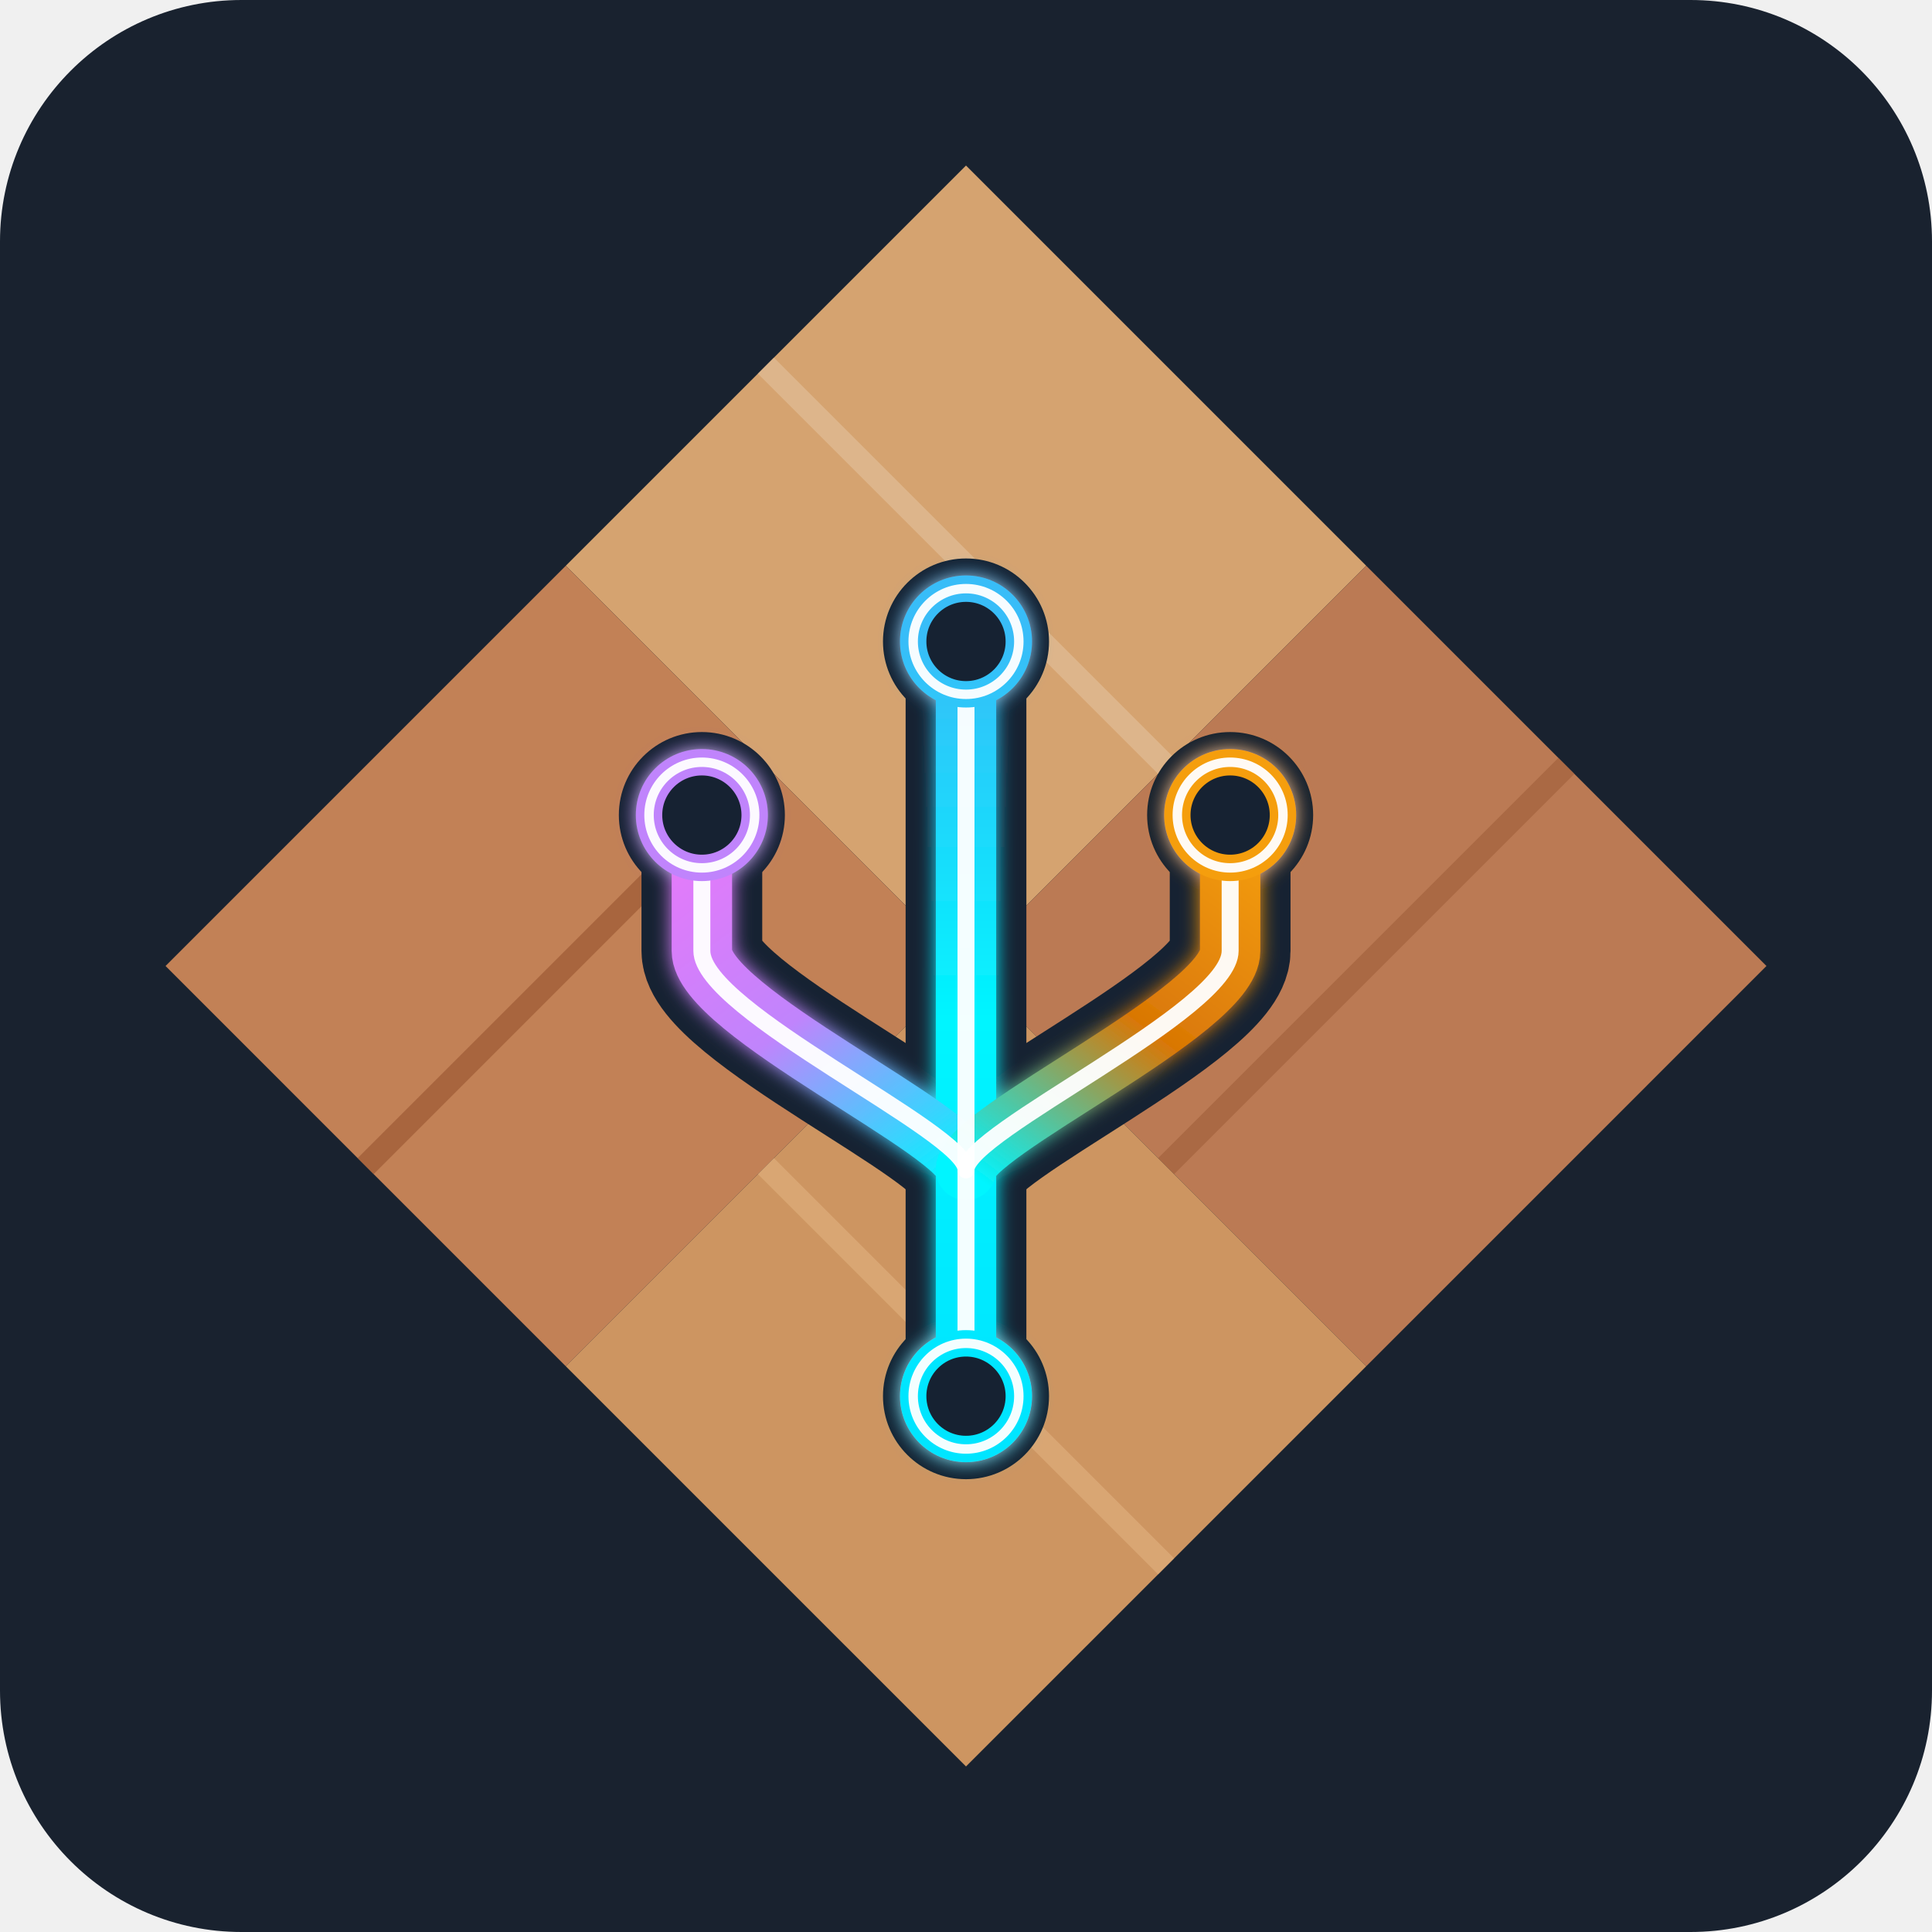
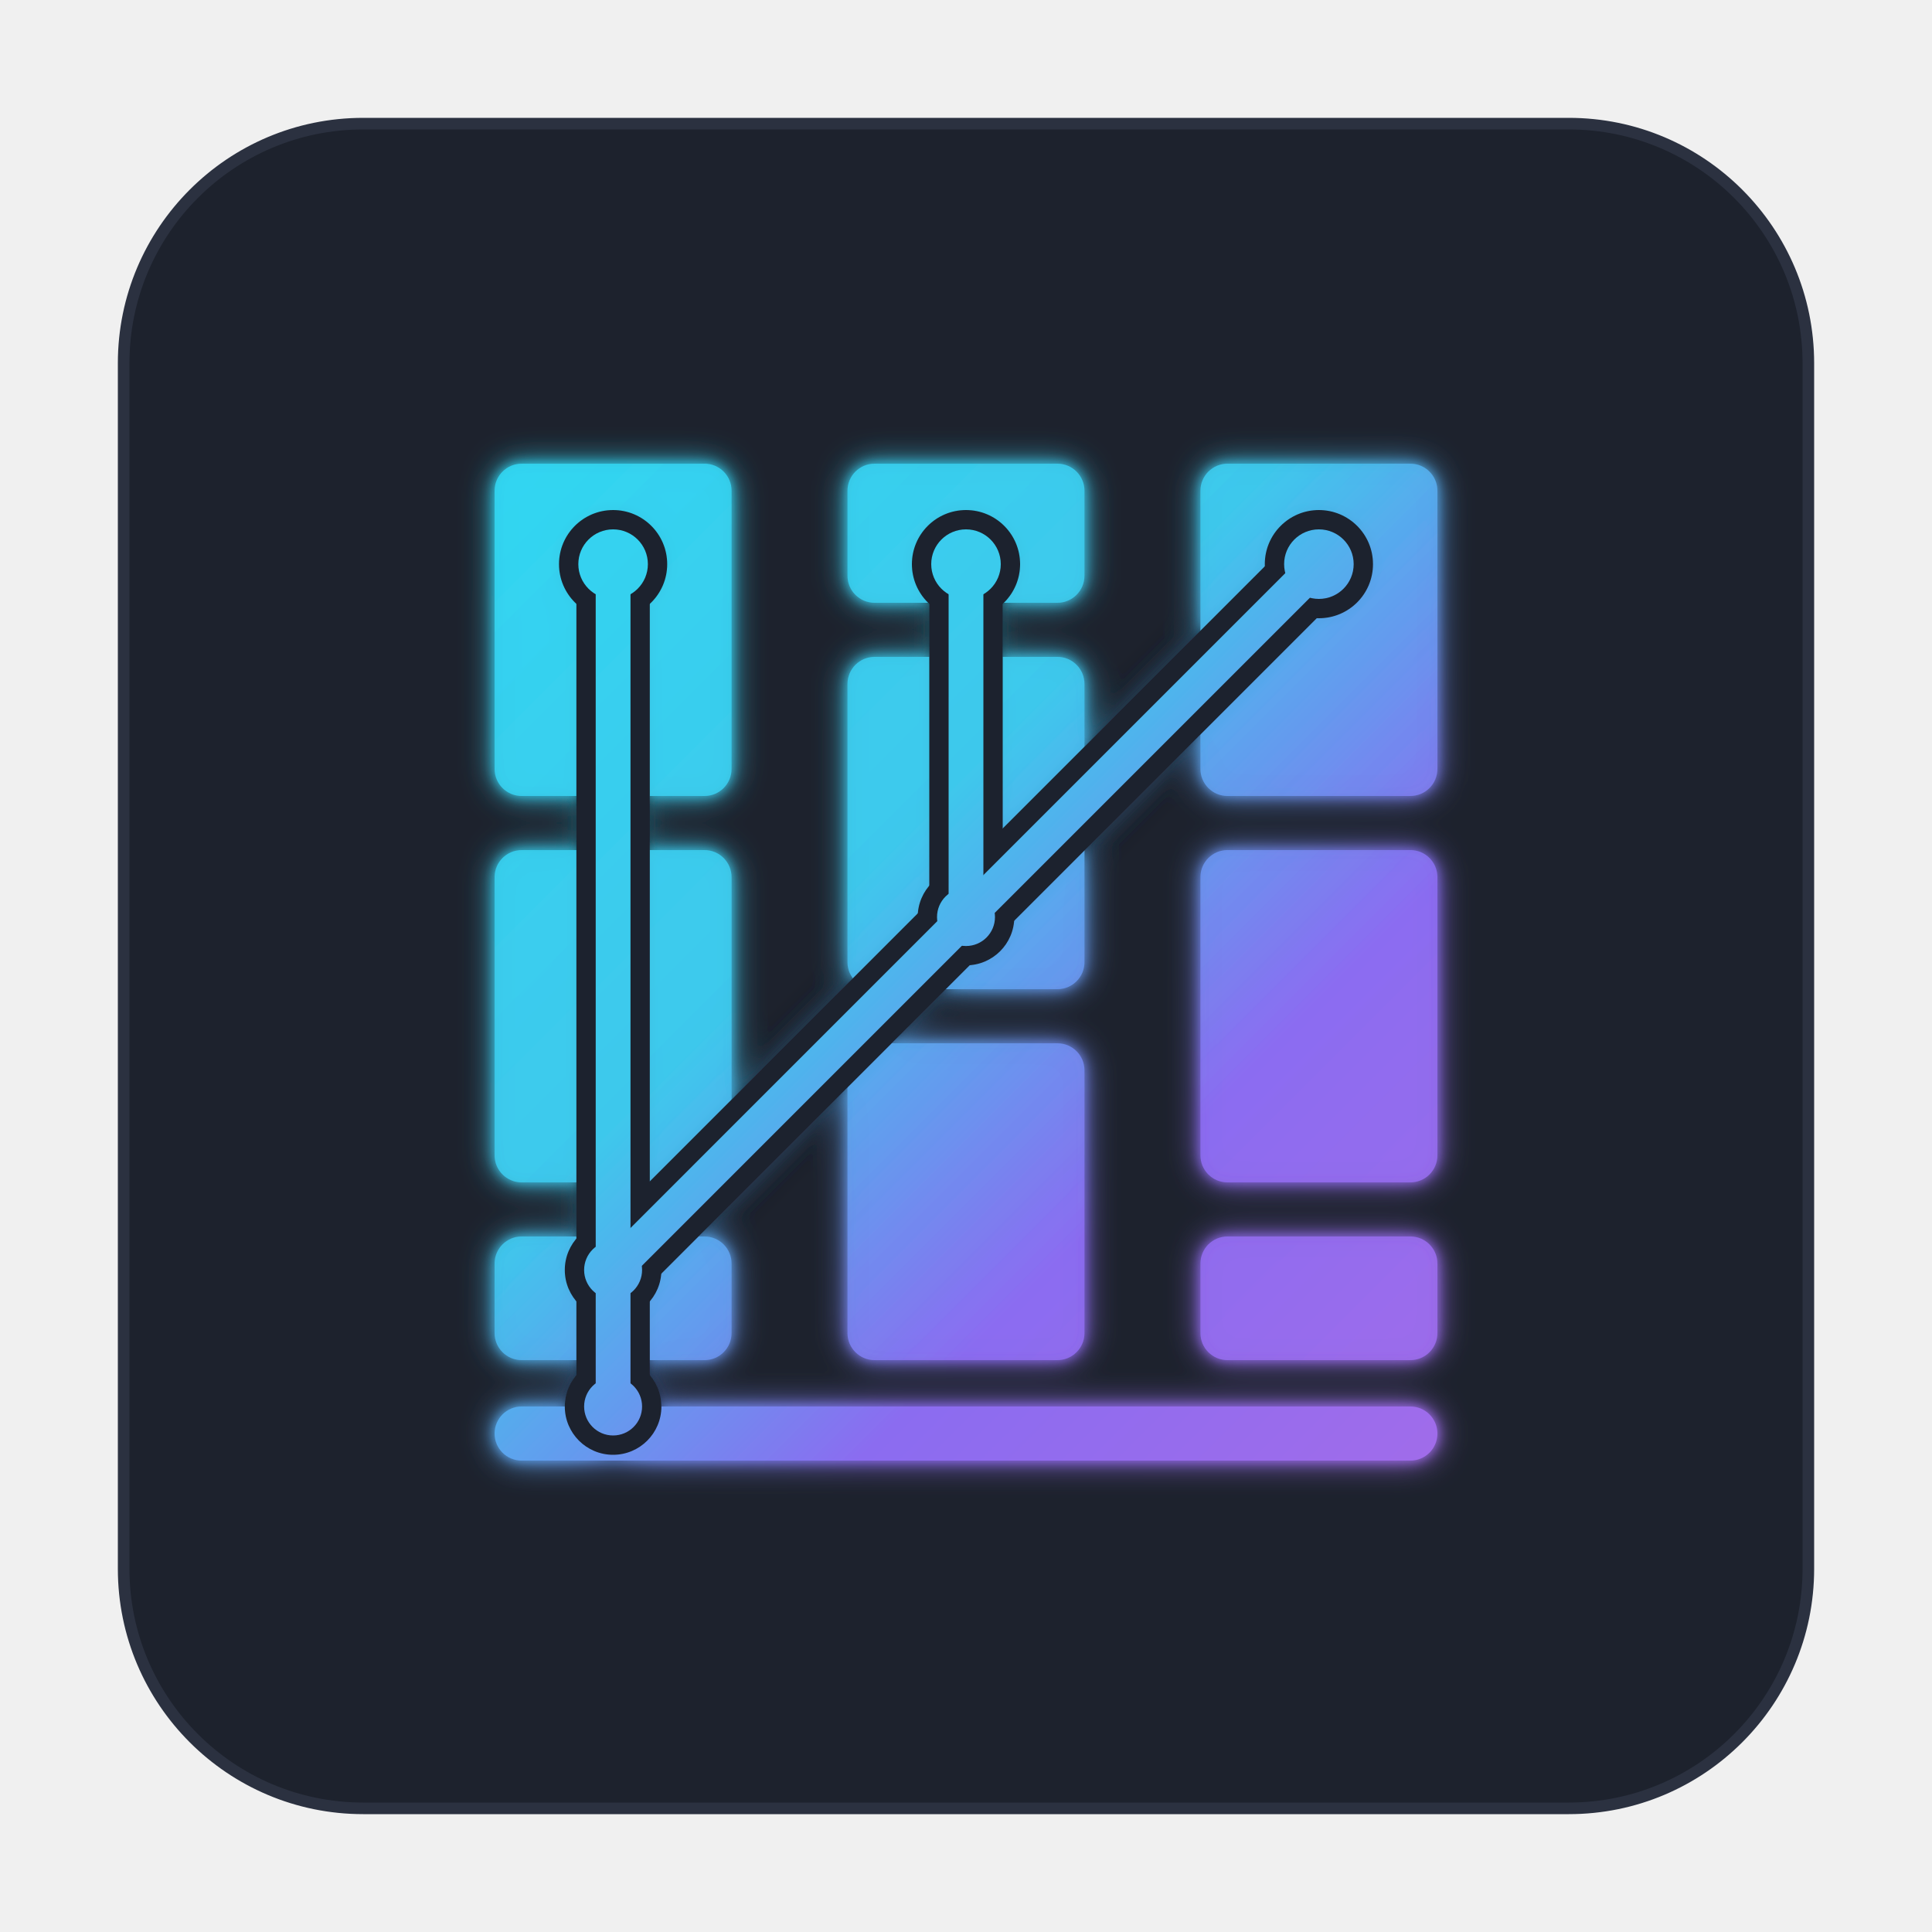
- <svg xmlns="http://www.w3.org/2000/svg" viewBox="0 0 512 512" aria-label="Parquet.SourceGenerator" role="img" version="1.1">
+ <svg xmlns="http://www.w3.org/2000/svg" aria-label="Parquet.SourceGenerator" role="img" version="1.1" viewBox="0 0 500 500">
  <defs>
-     <linearGradient id="fav-cyan" x1="0" y1="170" x2="0" y2="370" gradientUnits="userSpaceOnUse">
-       <stop offset="0%" stop-color="#38BDF8" />
-       <stop offset="50%" stop-color="#00F5FF" />
-       <stop offset="100%" stop-color="#00E5FF" />
+     <linearGradient id="wood-face-0" x1="0%" x2="100%" y1="0%" y2="100%">
+       <stop offset="0%" stop-color="#f2ddc0" />
+       <stop offset="100%" stop-color="#e3c39a" />
    </linearGradient>
-     <linearGradient id="fav-violet" x1="186" y1="216" x2="256" y2="310" gradientUnits="userSpaceOnUse">
-       <stop offset="0%" stop-color="#E879F9" />
-       <stop offset="50%" stop-color="#C084FC" />
-       <stop offset="100%" stop-color="#00F5FF" />
+     <linearGradient id="wood-face-1" x1="0%" x2="100%" y1="0%" y2="100%">
+       <stop offset="0%" stop-color="#dfb98c" />
+       <stop offset="100%" stop-color="#c99f6c" />
    </linearGradient>
-     <linearGradient id="fav-amber" x1="326" y1="216" x2="256" y2="310" gradientUnits="userSpaceOnUse">
-       <stop offset="0%" stop-color="#F59E0B" />
-       <stop offset="50%" stop-color="#D97706" />
-       <stop offset="100%" stop-color="#00F5FF" />
+     <linearGradient id="wood-face-2" x1="0%" x2="100%" y1="0%" y2="100%">
+       <stop offset="0%" stop-color="#c49a68" />
+       <stop offset="100%" stop-color="#a87f4c" />
    </linearGradient>
-     <filter id="fav-glow" x="-20%" y="-20%" width="140%" height="140%">
-       <feGaussianBlur in="SourceGraphic" stdDeviation="2.5" result="blur" />
+     <linearGradient gradientUnits="userSpaceOnUse" id="circuit-global-grad" x1="0" x2="500" y1="0" y2="500">
+       <stop offset="0%" stop-color="#00f2fe" />
+       <stop offset="45%" stop-color="#00c4e8" />
+       <stop offset="56%" stop-color="#6d28d9" />
+       <stop offset="78%" stop-color="#7209b7" />
+       <stop offset="100%" stop-color="#b5179e" />
+     </linearGradient>
+     <linearGradient gradientUnits="userSpaceOnUse" id="mark-grad" x1="0" x2="500" y1="0" y2="500">
+       <stop offset="0%" stop-color="#22e6f7" />
+       <stop offset="45%" stop-color="#3ec8ec" />
+       <stop offset="60%" stop-color="#8b6cf0" />
+       <stop offset="100%" stop-color="#c46ce0" />
+     </linearGradient>
+     <filter height="160%" id="glow-circuit" width="160%" x="-30%" y="-30%">
+       <feGaussianBlur in="SourceGraphic" result="wide" stdDeviation="4" />
+       <feGaussianBlur in="SourceGraphic" result="tight" stdDeviation="1.5" />
      <feMerge>
-         <feMergeNode in="blur" />
+         <feMergeNode in="wide" />
+         <feMergeNode in="tight" />
        <feMergeNode in="SourceGraphic" />
      </feMerge>
    </filter>
  </defs>
-   <rect width="512" height="512" rx="64" fill="#19222F" />
-   <g transform="translate(256, 256) rotate(45)">
-     <path d="M 0,0 L -150,0 L -150,-150 L 0,-150 Z" fill="#D5A370" />
-     <path d="M 0,0 L 0,-150 L 150,-150 L 150,0 Z" fill="#BB7A54" />
-     <path d="M 0,0 L -150,0 L -150,150 L 0,150 Z" fill="#C28156" />
-     <path d="M 0,0 L 0,150 L 150,150 L 150,0 Z" fill="#CD9561" />
-     <line x1="-150" y1="-75" x2="0" y2="-75" stroke="#E3C29D" stroke-width="6" opacity="0.6" />
-     <line x1="75" y1="-150" x2="75" y2="0" stroke="#9E5D38" stroke-width="6" opacity="0.6" />
-     <line x1="-75" y1="0" x2="-75" y2="150" stroke="#96522E" stroke-width="6" opacity="0.6" />
-     <line x1="0" y1="75" x2="150" y2="75" stroke="#E1B17F" stroke-width="6" opacity="0.6" />
-   </g>
-   <g fill="none" stroke="#162232" stroke-width="32" stroke-linecap="round" stroke-linejoin="round">
-     <path d="M 256,370 L 256,170" />
-     <path d="M 256,310 C 256,300 186,268 186,252 L 186,216" />
-     <path d="M 256,310 C 256,300 326,268 326,252 L 326,216" />
-     <circle cx="256" cy="370" r="22" fill="#162232" stroke="none" />
-     <circle cx="256" cy="170" r="22" fill="#162232" stroke="none" />
-     <circle cx="186" cy="216" r="22" fill="#162232" stroke="none" />
-     <circle cx="326" cy="216" r="22" fill="#162232" stroke="none" />
-   </g>
-   <g filter="url(#fav-glow)" fill="none" stroke-linecap="round" stroke-linejoin="round">
-     <path d="M 256,370 L 256,170" stroke="url(#fav-cyan)" stroke-width="16" />
-     <path d="M 256,310 C 256,300 186,268 186,252 L 186,216" stroke="url(#fav-violet)" stroke-width="16" />
-     <path d="M 256,310 C 256,300 326,268 326,252 L 326,216" stroke="url(#fav-amber)" stroke-width="16" />
-     <path d="M 256,370 L 256,170" stroke="#ffffff" stroke-width="4.5" opacity="0.95" />
-     <path d="M 256,310 C 256,300 186,268 186,252 L 186,216" stroke="#ffffff" stroke-width="4.5" opacity="0.95" />
-     <path d="M 256,310 C 256,300 326,268 326,252 L 326,216" stroke="#ffffff" stroke-width="4.5" opacity="0.95" />
-     <circle cx="256" cy="370" r="14" stroke="url(#fav-cyan)" stroke-width="7" fill="#162232" />
-     <circle cx="256" cy="370" r="14" stroke="#ffffff" stroke-width="2.5" fill="none" opacity="0.95" />
-     <circle cx="256" cy="170" r="14" stroke="url(#fav-cyan)" stroke-width="7" fill="#162232" />
-     <circle cx="256" cy="170" r="14" stroke="#ffffff" stroke-width="2.5" fill="none" opacity="0.95" />
-     <circle cx="186" cy="216" r="14" stroke="#C084FC" stroke-width="7" fill="#162232" />
-     <circle cx="186" cy="216" r="14" stroke="#ffffff" stroke-width="2.5" fill="none" opacity="0.95" />
-     <circle cx="326" cy="216" r="14" stroke="#F59E0B" stroke-width="7" fill="#162232" />
-     <circle cx="326" cy="216" r="14" stroke="#ffffff" stroke-width="2.5" fill="none" opacity="0.95" />
+   <rect fill="#1d222d" height="436.0" rx="62" stroke="#2b3140" stroke-width="3" width="436.0" x="32.0" y="32.0" />
+   <g filter="url(#glow-circuit)">
+     <g>
+       <rect fill="url(#mark-grad)" fill-opacity="0.9" height="86.0" rx="7.0" ry="7.0" width="61.33" x="128.0" y="120.0" />
+       <rect fill="url(#mark-grad)" fill-opacity="0.9" height="86.0" rx="7.0" ry="7.0" width="61.33" x="128.0" y="220.0" />
+       <rect fill="url(#mark-grad)" fill-opacity="0.9" height="32.0" rx="7.0" ry="7.0" width="61.33" x="128.0" y="320.0" />
+       <rect fill="url(#mark-grad)" fill-opacity="0.9" height="36.0" rx="7.0" ry="7.0" width="61.33" x="219.33" y="120.0" />
+       <rect fill="url(#mark-grad)" fill-opacity="0.9" height="86.0" rx="7.0" ry="7.0" width="61.33" x="219.33" y="170.0" />
+       <rect fill="url(#mark-grad)" fill-opacity="0.9" height="82.0" rx="7.0" ry="7.0" width="61.33" x="219.33" y="270.0" />
+       <rect fill="url(#mark-grad)" fill-opacity="0.9" height="86.0" rx="7.0" ry="7.0" width="61.33" x="310.67" y="120.0" />
+       <rect fill="url(#mark-grad)" fill-opacity="0.9" height="86.0" rx="7.0" ry="7.0" width="61.33" x="310.67" y="220.0" />
+       <rect fill="url(#mark-grad)" fill-opacity="0.9" height="32.0" rx="7.0" ry="7.0" width="61.33" x="310.67" y="320.0" />
+       <rect fill="url(#mark-grad)" height="14.0" rx="7.0" ry="7.0" width="244.0" x="128.0" y="364.0" />
+     </g>
+     <g fill="none" stroke="#1d222d" stroke-linecap="round" stroke-linejoin="round" stroke-width="19.0">
+       <polyline points="158.67,364.0 158.67,146.0" />
+       <polyline points="158.67,328.67 250.0,237.33 250.0,146.0" />
+       <polyline points="250.0,237.33 341.33,146.0" />
+       <circle cx="158.67" cy="364.0" fill="#1d222d" r="12.5" stroke="none" />
+       <circle cx="158.67" cy="146.0" fill="#1d222d" r="14.0" stroke="none" />
+       <circle cx="158.67" cy="328.67" fill="#1d222d" r="12.5" stroke="none" />
+       <circle cx="250.0" cy="146.0" fill="#1d222d" r="14.0" stroke="none" />
+       <circle cx="250.0" cy="237.33" fill="#1d222d" r="12.5" stroke="none" />
+       <circle cx="341.33" cy="146.0" fill="#1d222d" r="14.0" stroke="none" />
+     </g>
+     <g fill="none" stroke="url(#mark-grad)" stroke-linecap="round" stroke-linejoin="round" stroke-width="9.0">
+       <polyline points="158.67,364.0 158.67,146.0" />
+       <polyline points="158.67,328.67 250.0,237.33 250.0,146.0" />
+       <polyline points="250.0,237.33 341.33,146.0" />
+       <circle cx="158.67" cy="364.0" fill="url(#mark-grad)" r="7.5" stroke="none" />
+       <circle cx="158.67" cy="146.0" fill="url(#mark-grad)" r="9.0" stroke="none" />
+       <circle cx="158.67" cy="328.67" fill="url(#mark-grad)" r="7.5" stroke="none" />
+       <circle cx="250.0" cy="146.0" fill="url(#mark-grad)" r="9.0" stroke="none" />
+       <circle cx="250.0" cy="237.33" fill="url(#mark-grad)" r="7.5" stroke="none" />
+       <circle cx="341.33" cy="146.0" fill="url(#mark-grad)" r="9.0" stroke="none" />
+     </g>
  </g>
</svg>
